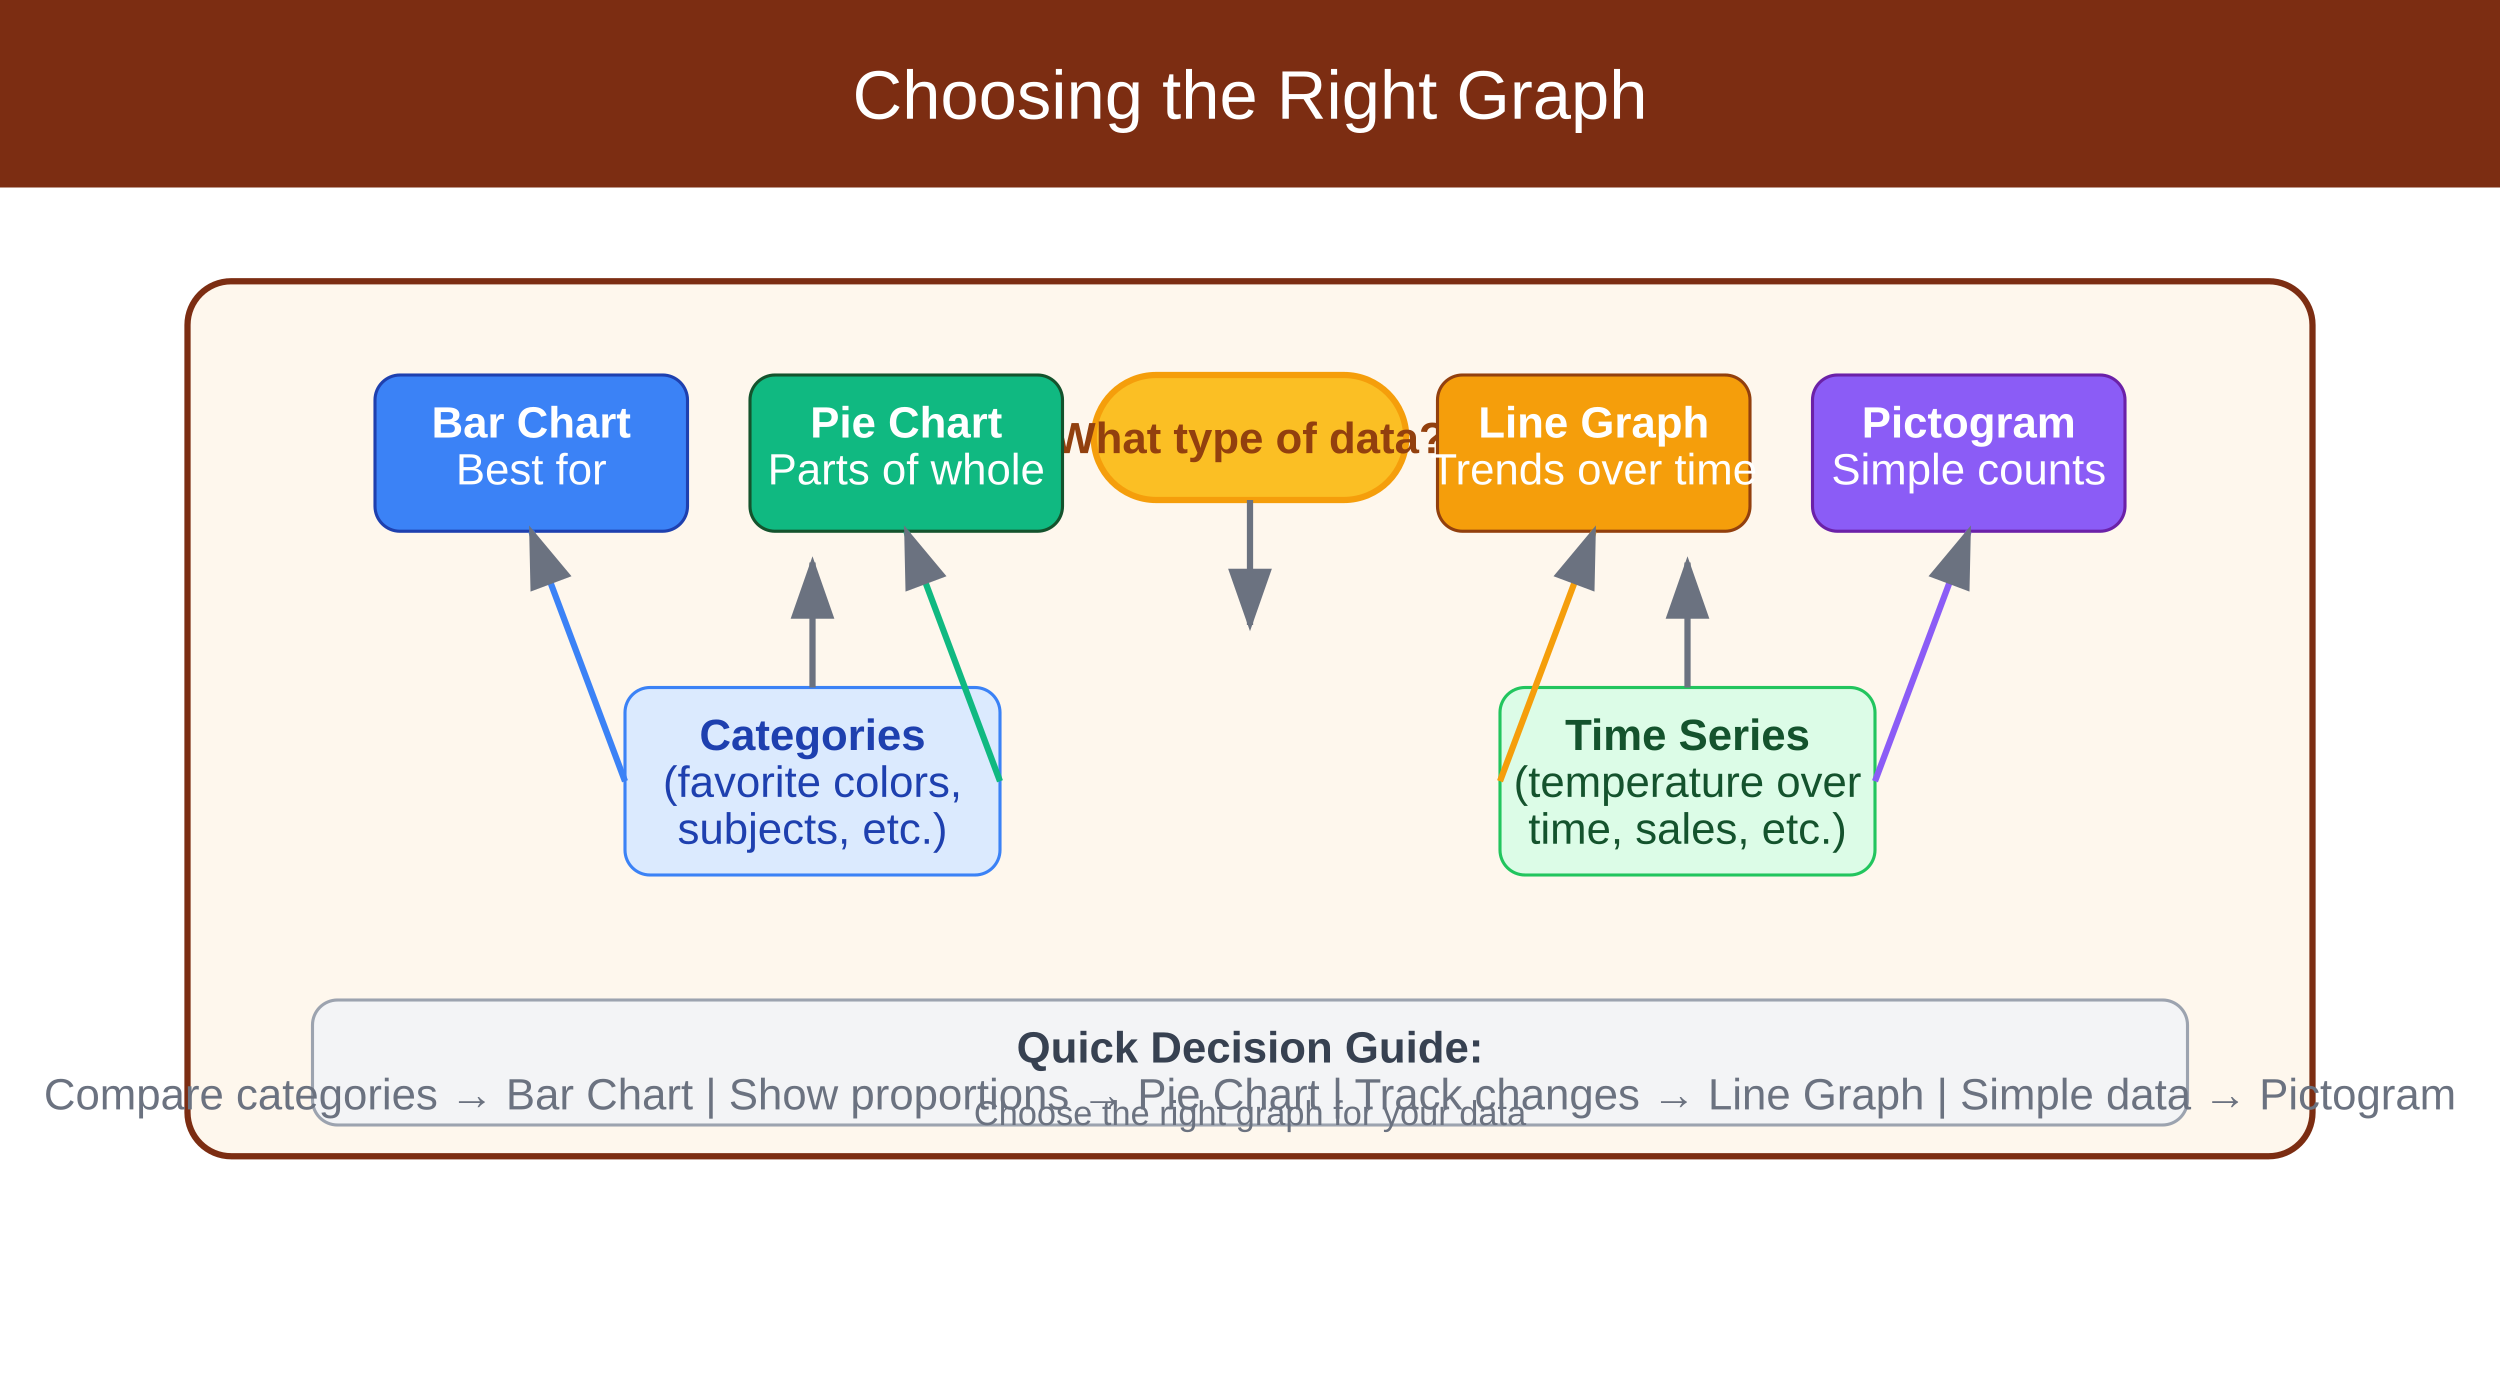
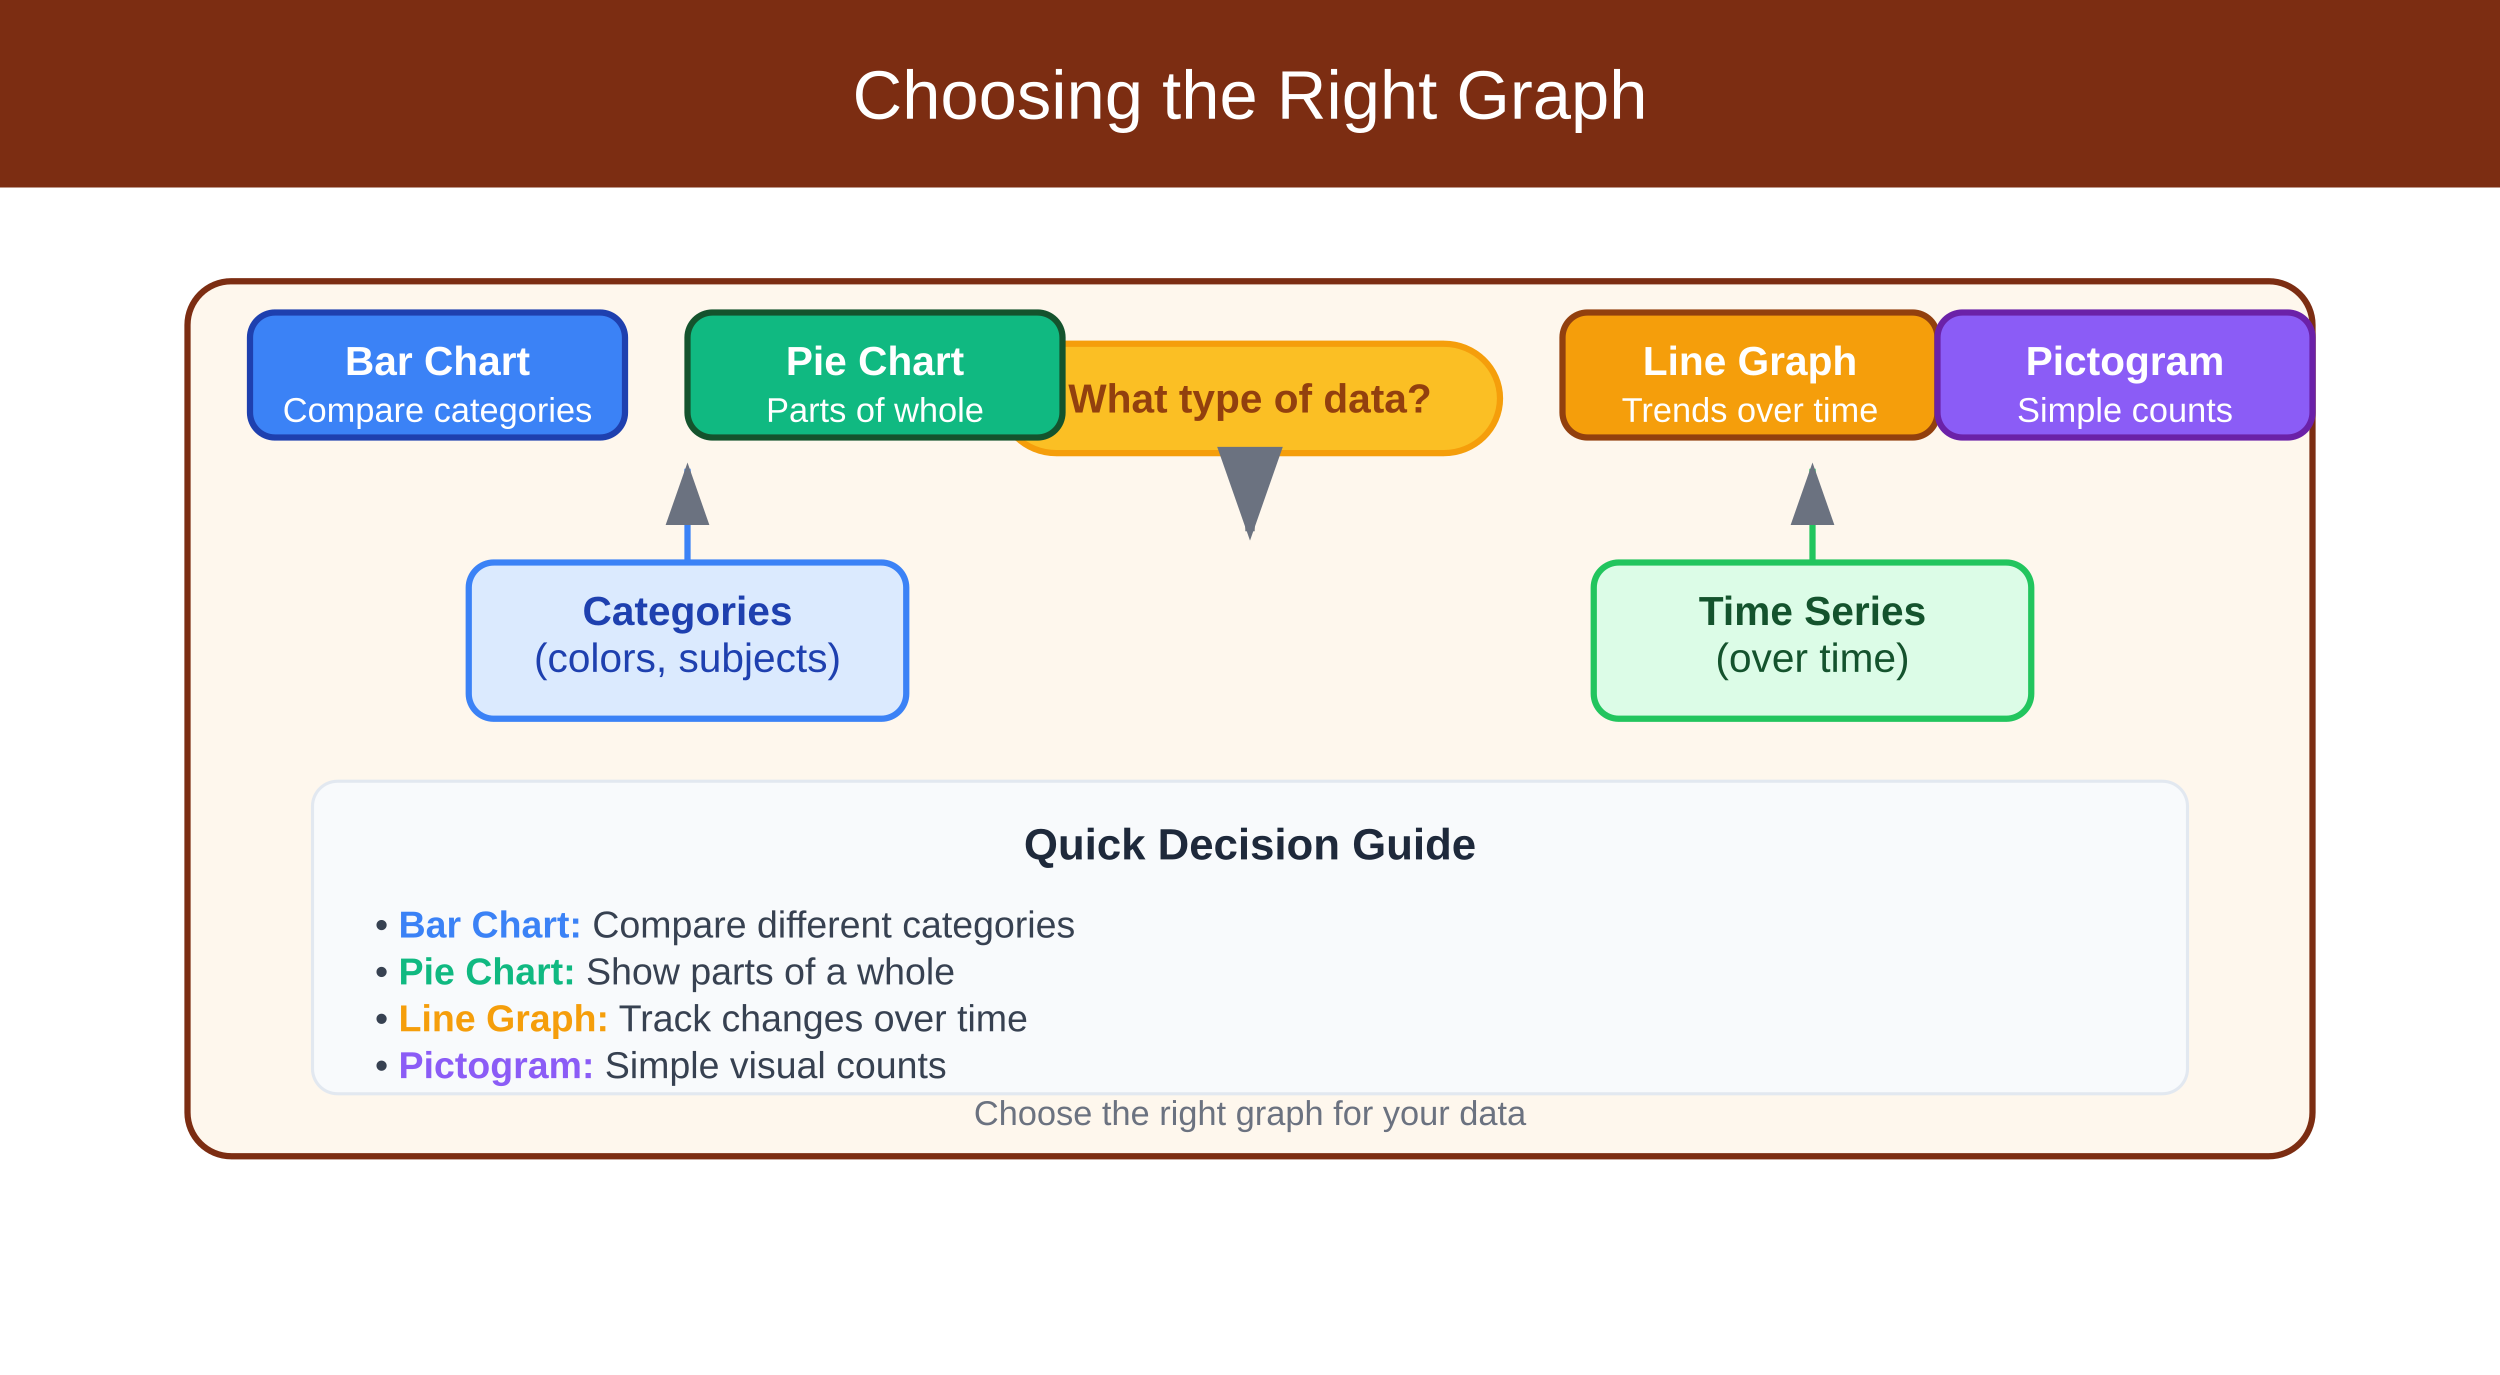
<svg xmlns="http://www.w3.org/2000/svg" viewBox="0 0 800 440">
  <rect width="800" height="440" fill="#ffffff" />
  <rect x="0" y="0" width="800" height="60" fill="#7c2d12" />
  <text x="400" y="38" font-family="Arial, Helvetica, sans-serif" font-size="22" text-anchor="middle" fill="#ffffff">Choosing the Right Graph</text>
  <rect x="60" y="90" width="680" height="280" rx="14" ry="14" fill="#fef7ed" stroke="#7c2d12" stroke-width="2" />
-   <g font-family="Arial, Helvetica, sans-serif" font-size="14" fill="#111">
-     <rect x="350" y="120" width="100" height="40" rx="20" ry="20" fill="#fbbf24" stroke="#f59e0b" stroke-width="2" />
-     <text x="400" y="145" text-anchor="middle" fill="#92400e" font-weight="bold">What type of data?</text>
-     <path d="M 400,160 L 400,200" stroke="#6b7280" stroke-width="2" fill="none" marker-end="url(#arrowhead)" />
-     <rect x="200" y="220" width="120" height="60" rx="8" ry="8" fill="#dbeafe" stroke="#3b82f6" />
-     <text x="260" y="240" text-anchor="middle" fill="#1e40af" font-weight="bold">Categories</text>
-     <text x="260" y="255" text-anchor="middle" fill="#1e40af">(favorite colors,</text>
-     <text x="260" y="270" text-anchor="middle" fill="#1e40af">subjects, etc.)</text>
-     <rect x="480" y="220" width="120" height="60" rx="8" ry="8" fill="#dcfce7" stroke="#22c55e" />
-     <text x="540" y="240" text-anchor="middle" fill="#14532d" font-weight="bold">Time Series</text>
-     <text x="540" y="255" text-anchor="middle" fill="#14532d">(temperature over</text>
-     <text x="540" y="270" text-anchor="middle" fill="#14532d">time, sales, etc.)</text>
-     <path d="M 260,220 L 260,180" stroke="#6b7280" stroke-width="2" fill="none" marker-end="url(#arrowhead)" />
-     <path d="M 540,220 L 540,180" stroke="#6b7280" stroke-width="2" fill="none" marker-end="url(#arrowhead)" />
-     <rect x="120" y="120" width="100" height="50" rx="8" ry="8" fill="#3b82f6" stroke="#1e40af" />
-     <text x="170" y="140" text-anchor="middle" fill="#ffffff" font-weight="bold">Bar Chart</text>
-     <text x="170" y="155" text-anchor="middle" fill="#ffffff">Best for</text>
-     <rect x="240" y="120" width="100" height="50" rx="8" ry="8" fill="#10b981" stroke="#14532d" />
-     <text x="290" y="140" text-anchor="middle" fill="#ffffff" font-weight="bold">Pie Chart</text>
-     <text x="290" y="155" text-anchor="middle" fill="#ffffff">Parts of whole</text>
-     <rect x="460" y="120" width="100" height="50" rx="8" ry="8" fill="#f59e0b" stroke="#92400e" />
-     <text x="510" y="140" text-anchor="middle" fill="#ffffff" font-weight="bold">Line Graph</text>
-     <text x="510" y="155" text-anchor="middle" fill="#ffffff">Trends over time</text>
-     <rect x="580" y="120" width="100" height="50" rx="8" ry="8" fill="#8b5cf6" stroke="#6b21a8" />
-     <text x="630" y="140" text-anchor="middle" fill="#ffffff" font-weight="bold">Pictogram</text>
-     <text x="630" y="155" text-anchor="middle" fill="#ffffff">Simple counts</text>
-     <path d="M 200,250 L 170,170" stroke="#3b82f6" stroke-width="2" fill="none" marker-end="url(#arrowhead)" />
-     <path d="M 320,250 L 290,170" stroke="#10b981" stroke-width="2" fill="none" marker-end="url(#arrowhead)" />
-     <path d="M 480,250 L 510,170" stroke="#f59e0b" stroke-width="2" fill="none" marker-end="url(#arrowhead)" />
-     <path d="M 600,250 L 630,170" stroke="#8b5cf6" stroke-width="2" fill="none" marker-end="url(#arrowhead)" />
-     <rect x="100" y="320" width="600" height="40" rx="8" ry="8" fill="#f3f4f6" stroke="#9ca3af" />
-     <text x="400" y="340" text-anchor="middle" fill="#374151" font-weight="bold">Quick Decision Guide:</text>
-     <text x="400" y="355" text-anchor="middle" fill="#6b7280">Compare categories → Bar Chart | Show proportions → Pie Chart | Track changes → Line Graph | Simple data → Pictogram</text>
+   <g font-family="Arial, Helvetica, sans-serif" font-size="13" fill="#111">
+     <rect x="320" y="110" width="160" height="35" rx="18" ry="18" fill="#fbbf24" stroke="#f59e0b" stroke-width="2" />
+     <text x="400" y="132" text-anchor="middle" fill="#92400e" font-weight="bold">What type of data?</text>
+     <path d="M 400,145 L 400,170" stroke="#6b7280" stroke-width="3" fill="none" marker-end="url(#arrowhead)" />
+     <rect x="150" y="180" width="140" height="50" rx="8" ry="8" fill="#dbeafe" stroke="#3b82f6" stroke-width="2" />
+     <text x="220" y="200" text-anchor="middle" fill="#1e40af" font-weight="bold">Categories</text>
+     <text x="220" y="215" text-anchor="middle" fill="#1e40af">(colors, subjects)</text>
+     <rect x="510" y="180" width="140" height="50" rx="8" ry="8" fill="#dcfce7" stroke="#22c55e" stroke-width="2" />
+     <text x="580" y="200" text-anchor="middle" fill="#14532d" font-weight="bold">Time Series</text>
+     <text x="580" y="215" text-anchor="middle" fill="#14532d">(over time)</text>
+     <path d="M 220,180 L 220,150" stroke="#3b82f6" stroke-width="2" fill="none" marker-end="url(#arrowhead)" />
+     <path d="M 580,180 L 580,150" stroke="#22c55e" stroke-width="2" fill="none" marker-end="url(#arrowhead)" />
+     <rect x="80" y="100" width="120" height="40" rx="8" ry="8" fill="#3b82f6" stroke="#1e40af" stroke-width="2" />
+     <text x="140" y="120" text-anchor="middle" fill="#ffffff" font-weight="bold">Bar Chart</text>
+     <text x="140" y="135" text-anchor="middle" fill="#ffffff" font-size="11">Compare categories</text>
+     <rect x="220" y="100" width="120" height="40" rx="8" ry="8" fill="#10b981" stroke="#14532d" stroke-width="2" />
+     <text x="280" y="120" text-anchor="middle" fill="#ffffff" font-weight="bold">Pie Chart</text>
+     <text x="280" y="135" text-anchor="middle" fill="#ffffff" font-size="11">Parts of whole</text>
+     <rect x="500" y="100" width="120" height="40" rx="8" ry="8" fill="#f59e0b" stroke="#92400e" stroke-width="2" />
+     <text x="560" y="120" text-anchor="middle" fill="#ffffff" font-weight="bold">Line Graph</text>
+     <text x="560" y="135" text-anchor="middle" fill="#ffffff" font-size="11">Trends over time</text>
+     <rect x="620" y="100" width="120" height="40" rx="8" ry="8" fill="#8b5cf6" stroke="#6b21a8" stroke-width="2" />
+     <text x="680" y="120" text-anchor="middle" fill="#ffffff" font-weight="bold">Pictogram</text>
+     <text x="680" y="135" text-anchor="middle" fill="#ffffff" font-size="11">Simple counts</text>
+     <rect x="100" y="250" width="600" height="100" rx="8" ry="8" fill="#f8fafc" stroke="#e2e8f0" stroke-width="1" />
+     <text x="400" y="275" text-anchor="middle" fill="#1e293b" font-weight="bold" font-size="14">Quick Decision Guide</text>
+     <text x="120" y="300" fill="#374151" font-size="12">• <tspan fill="#3b82f6" font-weight="bold">Bar Chart:</tspan> Compare different categories</text>
+     <text x="120" y="315" fill="#374151" font-size="12">• <tspan fill="#10b981" font-weight="bold">Pie Chart:</tspan> Show parts of a whole</text>
+     <text x="120" y="330" fill="#374151" font-size="12">• <tspan fill="#f59e0b" font-weight="bold">Line Graph:</tspan> Track changes over time</text>
+     <text x="120" y="345" fill="#374151" font-size="12">• <tspan fill="#8b5cf6" font-weight="bold">Pictogram:</tspan> Simple visual counts</text>
  </g>
  <defs>
    <marker id="arrowhead" markerWidth="10" markerHeight="7" refX="9" refY="3.5" orient="auto">
      <polygon points="0 0, 10 3.5, 0 7" fill="#6b7280" />
    </marker>
  </defs>
  <text x="400" y="360" font-family="Arial, Helvetica, sans-serif" font-size="11" text-anchor="middle" fill="#6b7280">Choose the right graph for your data</text>
</svg>
